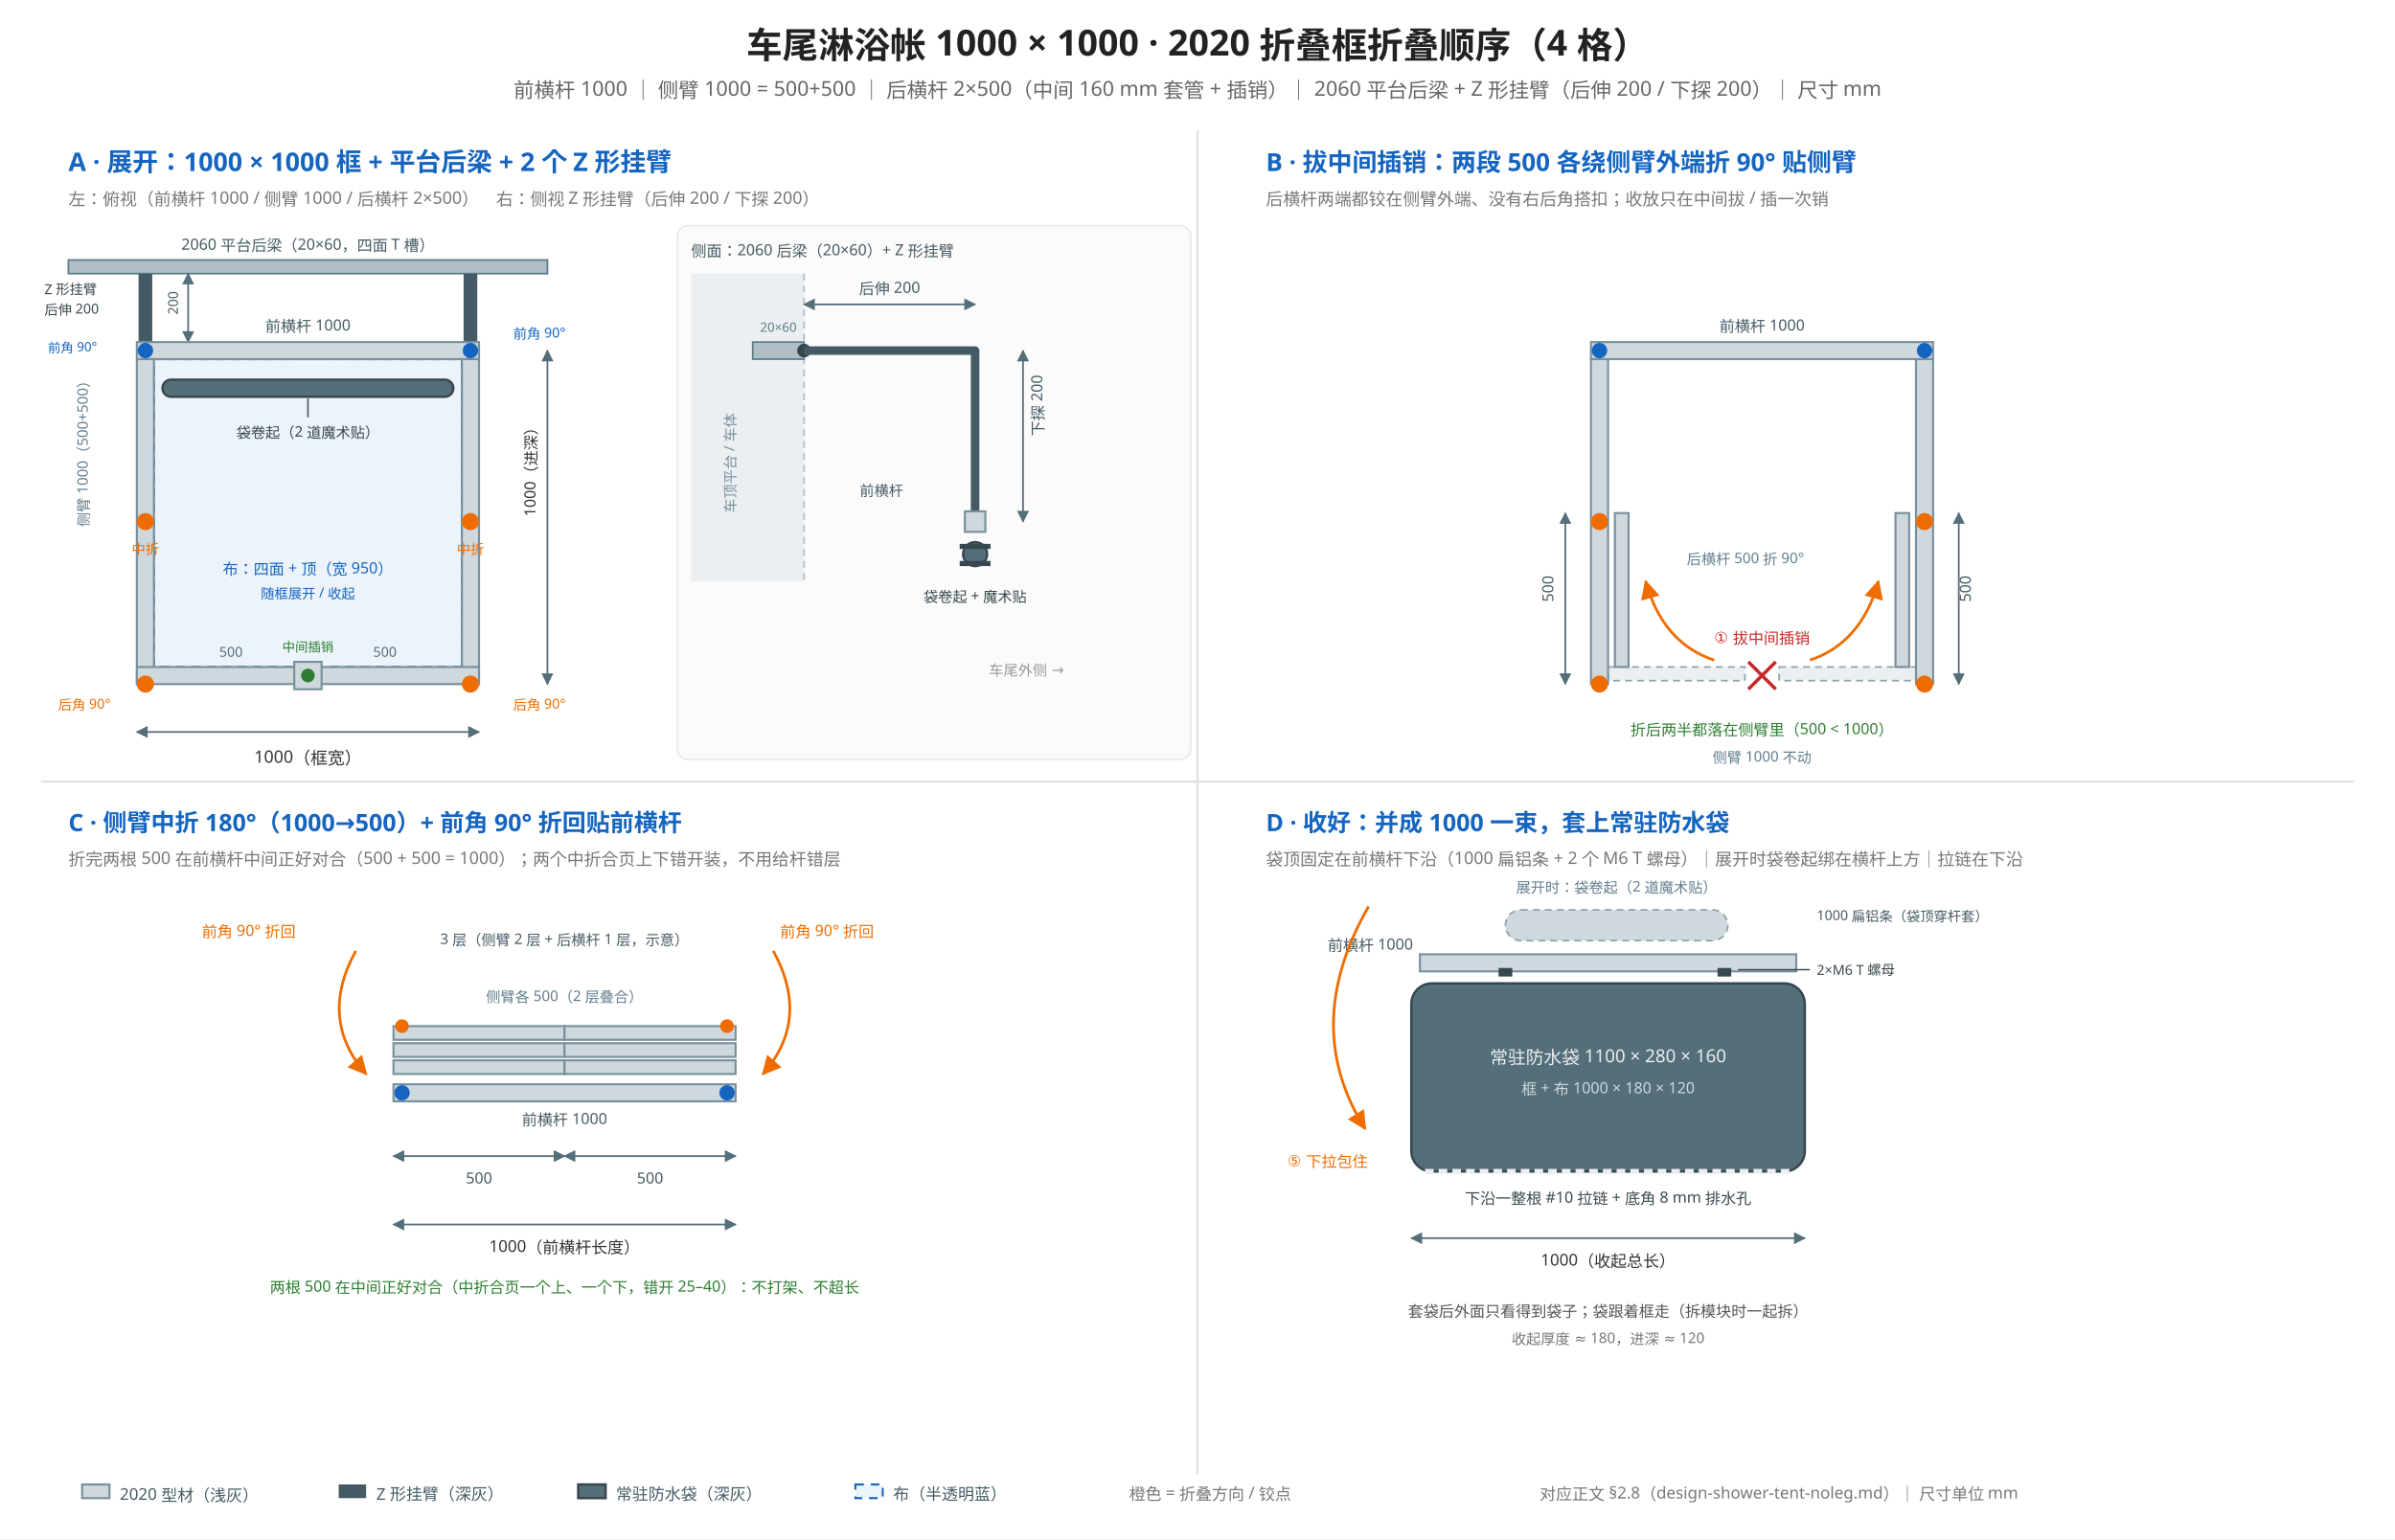
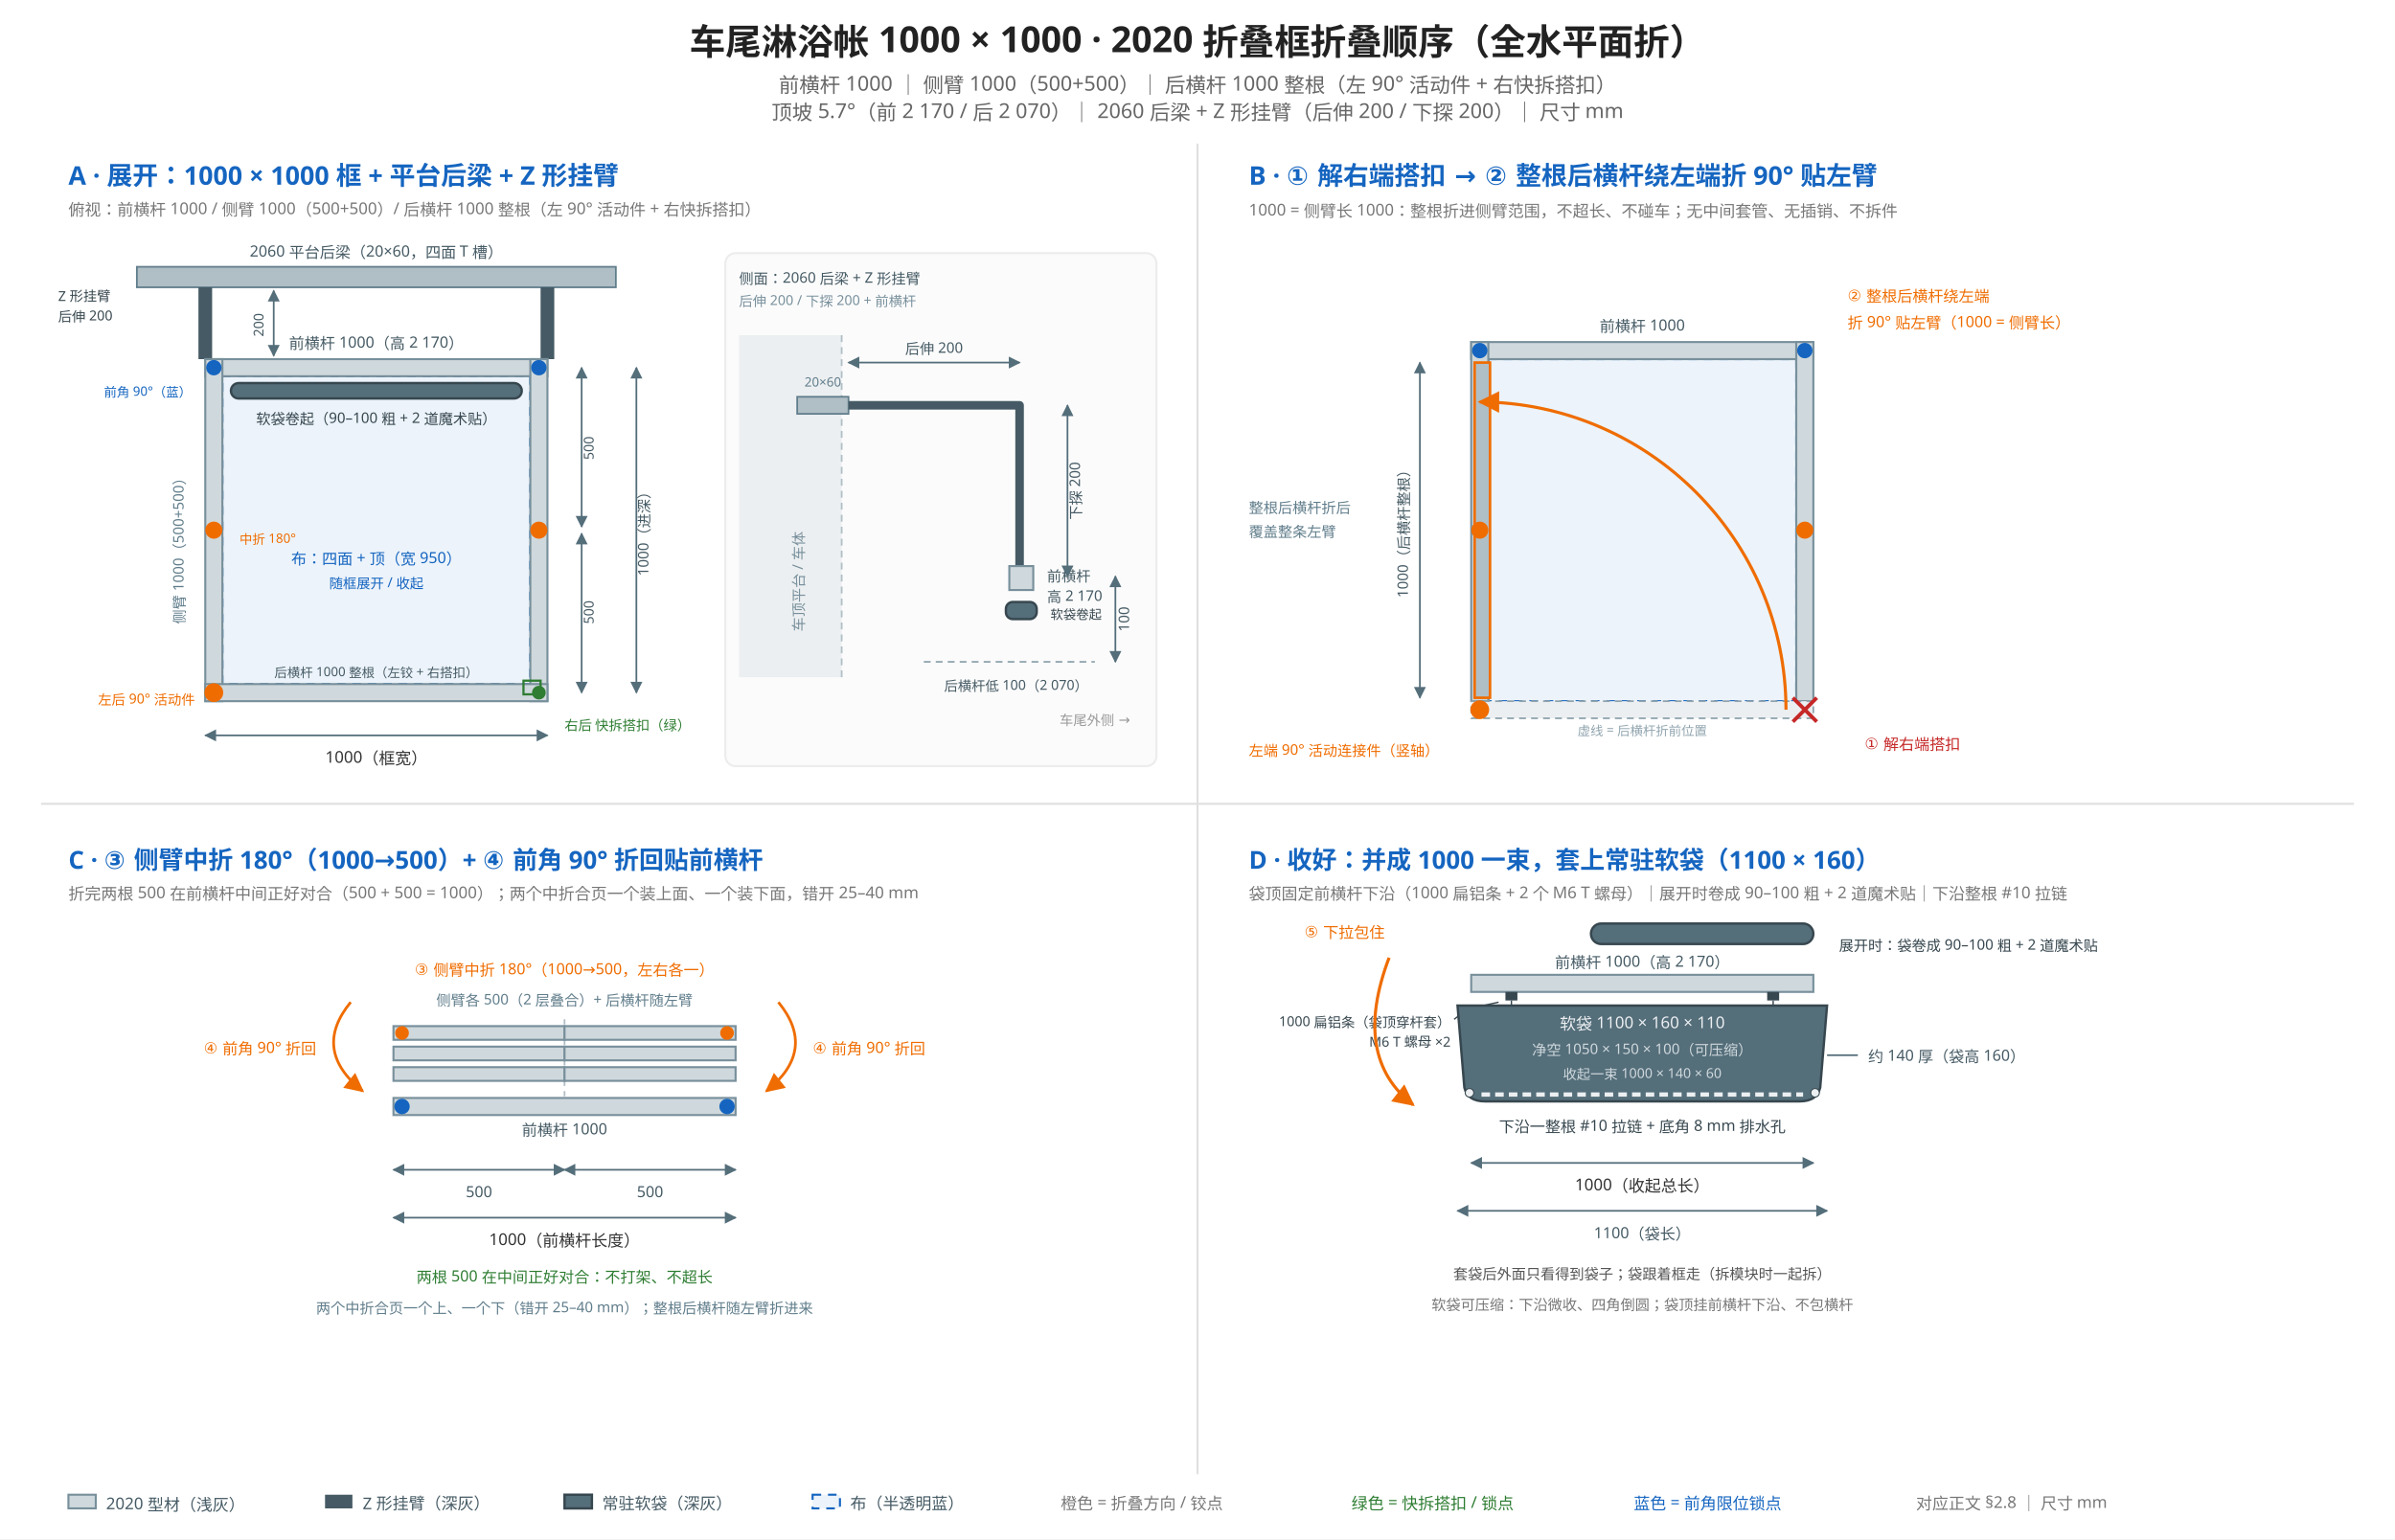
<svg xmlns="http://www.w3.org/2000/svg" viewBox="0 0 1400 900" width="1400" height="900" font-family="sans-serif">
  <defs>
    <marker id="arw" viewBox="0 0 10 10" refX="9" refY="5" markerWidth="7" markerHeight="7" orient="auto-start-reverse">
      <path d="M0,0 L10,5 L0,10 z" fill="#546e7a" />
    </marker>
    <marker id="arwo" viewBox="0 0 10 10" refX="9" refY="5" markerWidth="7" markerHeight="7" orient="auto-start-reverse">
      <path d="M0,0 L10,5 L0,10 z" fill="#ef6c00" />
    </marker>
  </defs>
  <style>
    .prof{fill:#cfd8dc;stroke:#78909c;stroke-width:1.2}
    .prof2{fill:#eceff1;stroke:#90a4ae;stroke-width:1;stroke-dasharray:4 3}
    .hang{fill:#455a64}
    .bag{fill:#546e7a;stroke:#37474f;stroke-width:1.4}
    .fabric{fill:#1565c0;fill-opacity:.08;stroke:#1565c0;stroke-width:1.2;stroke-dasharray:5 4}
    .dim{stroke:#546e7a;stroke-width:1}
    .dimO{stroke:#ef6c00;stroke-width:1.1}
    .lbl{font-size:9px;fill:#455a64}
    .lblS{font-size:8.5px;fill:#546e7a}
-     .lblB{font-size:9.5px;font-weight:bold;fill:#1565c0}
    .ok{fill:#2e7d32}
    .warn{fill:#c62828}
  </style>
  <rect x="0" y="0" width="1400" height="900" fill="#ffffff" />
-   <text x="700" y="34" text-anchor="middle" font-size="21" font-weight="bold" fill="#222">车尾淋浴帐 1000 × 1000 · 2020 折叠框折叠顺序（4 格）</text>
-   <text x="700" y="57" text-anchor="middle" font-size="12" fill="#666">前横杆 1000 ｜ 侧臂 1000 = 500+500 ｜ 后横杆 2×500（中间 160 mm 套管 + 插销）｜ 2060 平台后梁 + Z 形挂臂（后伸 200 / 下探 200）｜ 尺寸 mm</text>
-   <line x1="700" y1="76" x2="700" y2="862" stroke="#e0e0e0" stroke-width="1.2" />
-   <line x1="24" y1="457" x2="1376" y2="457" stroke="#e0e0e0" stroke-width="1.2" />
-   <text x="40" y="100" font-size="15" font-weight="bold" fill="#1565c0">A · 展开：1000 × 1000 框 + 平台后梁 + 2 个 Z 形挂臂</text>
-   <text x="40" y="120" font-size="10" fill="#777">左：俯视（前横杆 1000 / 侧臂 1000 / 后横杆 2×500）　右：侧视 Z 形挂臂（后伸 200 / 下探 200）</text>
-   <rect x="90" y="210" width="180" height="180" class="fabric" />
-   <rect x="40" y="152" width="280" height="8" fill="#b0bec5" stroke="#607d8b" stroke-width="1" />
-   <text x="180" y="146" font-size="9" fill="#455a64" text-anchor="middle">2060 平台后梁（20×60，四面 T 槽）</text>
-   <rect x="81" y="160" width="8" height="40" class="hang" />
-   <rect x="271" y="160" width="8" height="40" class="hang" />
-   <text x="26" y="172" font-size="8" fill="#37474f">Z 形挂臂</text>
-   <text x="26" y="184" font-size="8" fill="#37474f">后伸 200</text>
-   <line x1="110" y1="160" x2="110" y2="200" class="dim" marker-start="url(#arw)" marker-end="url(#arw)" />
-   <text x="104" y="184" font-size="8" fill="#455a64" transform="rotate(-90 104 184)">200</text>
-   <rect x="80" y="200" width="200" height="10" class="prof" />
-   <rect x="80" y="210" width="10" height="190" class="prof" />
-   <rect x="270" y="210" width="10" height="190" class="prof" />
-   <rect x="80" y="390" width="100" height="10" class="prof" />
-   <rect x="180" y="390" width="100" height="10" class="prof" />
-   <rect x="172" y="387" width="16" height="16" fill="#cfd8dc" stroke="#78909c" stroke-width="1.2" />
-   <circle cx="180" cy="395" r="4" fill="#2e7d32" />
-   <text x="180" y="381" font-size="7.5" fill="#2e7d32" text-anchor="middle">中间插销</text>
-   <circle cx="85" cy="205" r="4.5" fill="#1565c0" />
-   <circle cx="275" cy="205" r="4.5" fill="#1565c0" />
-   <text x="28" y="206" font-size="7.5" fill="#1565c0">前角 90°</text>
-   <text x="300" y="198" font-size="8" fill="#1565c0">前角 90°</text>
-   <circle cx="85" cy="305" r="5" fill="#ef6c00" />
-   <circle cx="275" cy="305" r="5" fill="#ef6c00" />
-   <text x="85" y="324" font-size="8" fill="#ef6c00" text-anchor="middle">中折</text>
-   <text x="275" y="324" font-size="8" fill="#ef6c00" text-anchor="middle">中折</text>
-   <circle cx="85" cy="400" r="5" fill="#ef6c00" />
-   <circle cx="275" cy="400" r="5" fill="#ef6c00" />
-   <text x="34" y="415" font-size="8" fill="#ef6c00">后角 90°</text>
-   <text x="300" y="415" font-size="8" fill="#ef6c00">后角 90°</text>
-   <text x="180" y="194" font-size="9" fill="#455a64" text-anchor="middle">前横杆 1000</text>
-   <rect x="95" y="222" width="170" height="10" rx="5" class="bag" />
-   <line x1="180" y1="244" x2="180" y2="233" stroke="#37474f" stroke-width="0.8" />
-   <text x="180" y="256" font-size="8.5" fill="#37474f" text-anchor="middle">袋卷起（2 道魔术贴）</text>
-   <text x="180" y="336" font-size="9" fill="#1565c0" text-anchor="middle">布：四面 + 顶（宽 950）</text>
-   <text x="180" y="350" font-size="8" fill="#1565c0" text-anchor="middle">随框展开 / 收起</text>
-   <text x="52" y="308" font-size="8.5" fill="#607d8b" transform="rotate(-90 52 308)">侧臂 1000（500+500）</text>
-   <text x="135" y="384" font-size="8" fill="#546e7a" text-anchor="middle">500</text>
-   <text x="225" y="384" font-size="8" fill="#546e7a" text-anchor="middle">500</text>
-   <line x1="80" y1="428" x2="280" y2="428" class="dim" marker-start="url(#arw)" marker-end="url(#arw)" />
-   <text x="180" y="446" font-size="10" fill="#333" text-anchor="middle">1000（框宽）</text>
-   <line x1="320" y1="205" x2="320" y2="400" class="dim" marker-start="url(#arw)" marker-end="url(#arw)" />
-   <text x="313" y="302" font-size="9" fill="#333" transform="rotate(-90 313 302)">1000（进深）</text>
-   <rect x="396" y="132" width="300" height="312" rx="6" fill="#fbfbfb" stroke="#ececec" stroke-width="1.2" />
-   <text x="404" y="150" font-size="9" fill="#455a64">侧面：2060 后梁（20×60）+ Z 形挂臂</text>
-   <rect x="404" y="160" width="66" height="180" fill="#eceff1" />
-   <line x1="470" y1="160" x2="470" y2="340" stroke="#b0bec5" stroke-width="1" stroke-dasharray="4 3" />
-   <text x="430" y="300" font-size="8.5" fill="#78909c" transform="rotate(-90 430 300)">车顶平台 / 车体</text>
-   <rect x="440" y="200" width="30" height="10" fill="#b0bec5" stroke="#607d8b" stroke-width="1" />
-   <text x="455" y="194" font-size="7.5" fill="#607d8b" text-anchor="middle">20×60</text>
-   <circle cx="470" cy="205" r="4" fill="#37474f" />
-   <polyline points="470,205 570,205 570,305" fill="none" stroke="#455a64" stroke-width="5" stroke-linejoin="round" />
-   <rect x="564" y="299" width="12" height="12" class="prof" />
-   <circle cx="570" cy="324" r="7" class="bag" />
-   <rect x="561" y="318" width="18" height="3" fill="#37474f" />
-   <rect x="561" y="328" width="18" height="3" fill="#37474f" />
-   <line x1="470" y1="178" x2="570" y2="178" class="dim" marker-start="url(#arw)" marker-end="url(#arw)" />
-   <text x="520" y="172" font-size="9" fill="#455a64" text-anchor="middle">后伸 200</text>
-   <line x1="598" y1="205" x2="598" y2="305" class="dim" marker-start="url(#arw)" marker-end="url(#arw)" />
-   <text x="610" y="255" font-size="9" fill="#455a64" transform="rotate(-90 610 255)">下探 200</text>
-   <text x="528" y="290" font-size="8.5" fill="#455a64" text-anchor="end">前横杆</text>
-   <text x="570" y="352" font-size="8.5" fill="#37474f" text-anchor="middle">袋卷起 + 魔术贴</text>
-   <text x="600" y="395" font-size="8.5" fill="#999" text-anchor="middle">车尾外侧 →</text>
-   <text x="740" y="100" font-size="14.5" font-weight="bold" fill="#1565c0">B · 拔中间插销：两段 500 各绕侧臂外端折 90° 贴侧臂</text>
-   <text x="740" y="120" font-size="10" fill="#777">后横杆两端都铰在侧臂外端、没有右后角搭扣；收放只在中间拔 / 插一次销</text>
-   <rect x="940" y="390" width="80" height="8" class="prof2" />
-   <rect x="1040" y="390" width="80" height="8" class="prof2" />
-   <rect x="930" y="200" width="200" height="10" class="prof" />
-   <rect x="930" y="210" width="10" height="190" class="prof" />
-   <rect x="1120" y="210" width="10" height="190" class="prof" />
-   <rect x="944" y="300" width="8" height="90" class="prof" />
-   <rect x="1108" y="300" width="8" height="90" class="prof" />
-   <circle cx="935" cy="205" r="4.5" fill="#1565c0" />
-   <circle cx="1125" cy="205" r="4.5" fill="#1565c0" />
-   <circle cx="935" cy="305" r="5" fill="#ef6c00" />
-   <circle cx="1125" cy="305" r="5" fill="#ef6c00" />
-   <circle cx="935" cy="400" r="5" fill="#ef6c00" />
-   <circle cx="1125" cy="400" r="5" fill="#ef6c00" />
-   <line x1="1022" y1="387" x2="1038" y2="403" stroke="#c62828" stroke-width="2" />
-   <line x1="1038" y1="387" x2="1022" y2="403" stroke="#c62828" stroke-width="2" />
-   <text x="1030" y="376" font-size="9" fill="#c62828" text-anchor="middle">① 拔中间插销</text>
-   <path d="M 1002,386 Q 972,376 962,340" fill="none" stroke="#ef6c00" stroke-width="1.6" marker-end="url(#arwo)" />
-   <path d="M 1058,386 Q 1088,376 1098,340" fill="none" stroke="#ef6c00" stroke-width="1.6" marker-end="url(#arwo)" />
-   <text x="1030" y="194" font-size="9" fill="#455a64" text-anchor="middle">前横杆 1000</text>
-   <text x="986" y="330" font-size="8.5" fill="#607d8b">后横杆 500 折 90°</text>
-   <text x="1030" y="430" font-size="9" fill="#2e7d32" text-anchor="middle">折后两半都落在侧臂里（500 &lt; 1000）</text>
-   <text x="1030" y="446" font-size="8.5" fill="#607d8b" text-anchor="middle">侧臂 1000 不动</text>
-   <line x1="915" y1="300" x2="915" y2="400" class="dim" marker-start="url(#arw)" marker-end="url(#arw)" />
-   <text x="908" y="352" font-size="9" fill="#455a64" transform="rotate(-90 908 352)">500</text>
-   <line x1="1145" y1="300" x2="1145" y2="400" class="dim" marker-start="url(#arw)" marker-end="url(#arw)" />
-   <text x="1152" y="352" font-size="9" fill="#455a64" transform="rotate(-90 1152 352)">500</text>
-   <text x="40" y="486" font-size="14" font-weight="bold" fill="#1565c0">C · 侧臂中折 180°（1000→500）+ 前角 90° 折回贴前横杆</text>
-   <text x="40" y="506" font-size="10" fill="#777">折完两根 500 在前横杆中间正好对合（500 + 500 = 1000）；两个中折合页上下错开装，不用给杆错层</text>
-   <text x="330" y="552" font-size="8.5" fill="#455a64" text-anchor="middle">3 层（侧臂 2 层 + 后横杆 1 层，示意）</text>
+   <text x="700" y="32" text-anchor="middle" font-size="21" font-weight="bold" fill="#222">车尾淋浴帐 1000 × 1000 · 2020 折叠框折叠顺序（全水平面折）</text>
+   <text x="700" y="54" text-anchor="middle" font-size="12" fill="#666">前横杆 1000 ｜ 侧臂 1000（500+500）｜ 后横杆 1000 整根（左 90° 活动件 + 右快拆搭扣）</text>
+   <text x="700" y="70" text-anchor="middle" font-size="12" fill="#666">顶坡 5.7°（前 2 170 / 后 2 070）｜ 2060 后梁 + Z 形挂臂（后伸 200 / 下探 200）｜ 尺寸 mm</text>
+   <line x1="700" y1="84" x2="700" y2="862" stroke="#e0e0e0" stroke-width="1.2" />
+   <line x1="24" y1="470" x2="1376" y2="470" stroke="#e0e0e0" stroke-width="1.2" />
+   <text x="40" y="108" font-size="15" font-weight="bold" fill="#1565c0">A · 展开：1000 × 1000 框 + 平台后梁 + Z 形挂臂</text>
+   <text x="40" y="126" font-size="9.5" fill="#777">俯视：前横杆 1000 / 侧臂 1000（500+500）/ 后横杆 1000 整根（左 90° 活动件 + 右快拆搭扣）</text>
+   <rect x="80" y="156" width="280" height="12" fill="#b0bec5" stroke="#607d8b" stroke-width="1" />
+   <text x="220" y="150" font-size="9" fill="#455a64" text-anchor="middle">2060 平台后梁（20×60，四面 T 槽）</text>
+   <rect x="116" y="168" width="8" height="42" class="hang" />
+   <rect x="316" y="168" width="8" height="42" class="hang" />
+   <text x="34" y="176" font-size="8" fill="#37474f">Z 形挂臂</text>
+   <text x="34" y="188" font-size="8" fill="#37474f">后伸 200</text>
+   <line x1="160" y1="170" x2="160" y2="208" class="dim" marker-start="url(#arw)" marker-end="url(#arw)" />
+   <text x="154" y="190" font-size="8" fill="#455a64" text-anchor="middle" transform="rotate(-90 154 190)">200</text>
+   <rect x="130" y="220" width="180" height="180" class="fabric" />
+   <rect x="120" y="210" width="200" height="10" class="prof" />
+   <rect x="120" y="210" width="10" height="200" class="prof" />
+   <rect x="310" y="210" width="10" height="200" class="prof" />
+   <rect x="120" y="400" width="200" height="10" class="prof" />
+   <circle cx="125" cy="215" r="4.5" fill="#1565c0" />
+   <circle cx="315" cy="215" r="4.5" fill="#1565c0" />
+   <circle cx="125" cy="310" r="5" fill="#ef6c00" />
+   <circle cx="315" cy="310" r="5" fill="#ef6c00" />
+   <circle cx="125" cy="405" r="5.5" fill="#ef6c00" />
+   <rect x="306" y="398" width="10" height="8" fill="none" stroke="#2e7d32" stroke-width="1.3" />
+   <circle cx="315" cy="405" r="4" fill="#2e7d32" />
+   <text x="220" y="204" font-size="9" fill="#455a64" text-anchor="middle">前横杆 1000（高 2 170）</text>
+   <rect x="135" y="224" width="170" height="9" rx="4.5" class="bag" />
+   <text x="220" y="248" font-size="8.5" fill="#37474f" text-anchor="middle">软袋卷起（90–100 粗 + 2 道魔术贴）</text>
+   <text x="220" y="330" font-size="9" fill="#1565c0" text-anchor="middle">布：四面 + 顶（宽 950）</text>
+   <text x="220" y="344" font-size="8" fill="#1565c0" text-anchor="middle">随框展开 / 收起</text>
+   <text x="220" y="396" font-size="7.5" fill="#455a64" text-anchor="middle">后横杆 1000 整根（左铰 + 右搭扣）</text>
+   <text x="140" y="318" font-size="7.5" fill="#ef6c00">中折 180°</text>
+   <text x="108" y="320" font-size="8.5" fill="#607d8b" text-anchor="middle" transform="rotate(-90 108 320)">侧臂 1000（500+500）</text>
+   <text x="112" y="232" font-size="7.5" fill="#1565c0" text-anchor="end">前角 90°（蓝）</text>
+   <text x="114" y="412" font-size="8" fill="#ef6c00" text-anchor="end">左后 90° 活动件</text>
+   <text x="330" y="427" font-size="8" fill="#2e7d32">右后 快拆搭扣（绿）</text>
+   <line x1="340" y1="215" x2="340" y2="308" class="dim" marker-start="url(#arw)" marker-end="url(#arw)" />
+   <text x="347" y="262" font-size="8" fill="#455a64" text-anchor="middle" transform="rotate(-90 347 262)">500</text>
+   <line x1="340" y1="312" x2="340" y2="405" class="dim" marker-start="url(#arw)" marker-end="url(#arw)" />
+   <text x="347" y="358" font-size="8" fill="#455a64" text-anchor="middle" transform="rotate(-90 347 358)">500</text>
+   <line x1="372" y1="215" x2="372" y2="405" class="dim" marker-start="url(#arw)" marker-end="url(#arw)" />
+   <text x="379" y="310" font-size="8.5" fill="#455a64" text-anchor="middle" transform="rotate(-90 379 310)">1000（进深）</text>
+   <line x1="120" y1="430" x2="320" y2="430" class="dim" marker-start="url(#arw)" marker-end="url(#arw)" />
+   <text x="220" y="446" font-size="9.5" fill="#333" text-anchor="middle">1000（框宽）</text>
+   <rect x="424" y="148" width="252" height="300" rx="6" fill="#fbfbfb" stroke="#ececec" stroke-width="1.2" />
+   <text x="432" y="166" font-size="8.5" fill="#455a64">侧面：2060 后梁 + Z 形挂臂</text>
+   <text x="432" y="179" font-size="8" fill="#78909c">后伸 200 / 下探 200 + 前横杆</text>
+   <rect x="432" y="196" width="60" height="200" fill="#eceff1" />
+   <line x1="492" y1="196" x2="492" y2="396" stroke="#b0bec5" stroke-width="1" stroke-dasharray="4 3" />
+   <text x="470" y="340" font-size="8.5" fill="#78909c" text-anchor="middle" transform="rotate(-90 470 340)">车顶平台 / 车体</text>
+   <rect x="466" y="232" width="30" height="10" fill="#b0bec5" stroke="#607d8b" stroke-width="1" />
+   <text x="481" y="226" font-size="7.5" fill="#607d8b" text-anchor="middle">20×60</text>
+   <polyline points="496,237 596,237 596,337" fill="none" stroke="#455a64" stroke-width="5" stroke-linejoin="round" />
+   <rect x="590" y="331" width="14" height="14" class="prof" />
+   <text x="612" y="340" font-size="8.5" fill="#455a64">前横杆</text>
+   <text x="612" y="352" font-size="8.5" fill="#455a64">高 2 170</text>
+   <rect x="588" y="352" width="18" height="10" rx="4" class="bag" />
+   <text x="614" y="362" font-size="7.5" fill="#37474f">软袋卷起</text>
+   <line x1="496" y1="212" x2="596" y2="212" class="dim" marker-start="url(#arw)" marker-end="url(#arw)" />
+   <text x="546" y="207" font-size="8.5" fill="#455a64" text-anchor="middle">后伸 200</text>
+   <line x1="624" y1="237" x2="624" y2="337" class="dim" marker-start="url(#arw)" marker-end="url(#arw)" />
+   <text x="632" y="287" font-size="8.5" fill="#455a64" text-anchor="middle" transform="rotate(-90 632 287)">下探 200</text>
+   <line x1="540" y1="387" x2="640" y2="387" stroke="#90a4ae" stroke-width="1" stroke-dasharray="4 3" />
+   <line x1="652" y1="337" x2="652" y2="387" class="dim" marker-start="url(#arw)" marker-end="url(#arw)" />
+   <text x="660" y="362" font-size="8.5" fill="#455a64" text-anchor="middle" transform="rotate(-90 660 362)">100</text>
+   <text x="594" y="404" font-size="8" fill="#455a64" text-anchor="middle">后横杆低 100（2 070）</text>
+   <text x="640" y="424" font-size="8" fill="#999" text-anchor="middle">车尾外侧 →</text>
+   <text x="730" y="108" font-size="15" font-weight="bold" fill="#1565c0">B · ① 解右端搭扣 → ② 整根后横杆绕左端折 90° 贴左臂</text>
+   <text x="730" y="126" font-size="9.5" fill="#777">1000 = 侧臂长 1000：整根折进侧臂范围，不超长、不碰车；无中间套管、无插销、不拆件</text>
+   <rect x="870" y="210" width="180" height="200" class="fabric" />
+   <rect x="860" y="200" width="200" height="10" class="prof" />
+   <rect x="860" y="200" width="10" height="210" class="prof" />
+   <rect x="1050" y="200" width="10" height="210" class="prof" />
+   <rect x="860" y="410" width="200" height="10" class="prof2" />
+   <text x="960" y="194" font-size="9" fill="#455a64" text-anchor="middle">前横杆 1000</text>
+   <rect x="862" y="212" width="9" height="196" fill="#b0bec5" stroke="#ef6c00" stroke-width="1.5" />
+   <circle cx="865" cy="205" r="4.5" fill="#1565c0" />
+   <circle cx="1055" cy="205" r="4.5" fill="#1565c0" />
+   <circle cx="865" cy="310" r="5" fill="#ef6c00" />
+   <circle cx="1055" cy="310" r="5" fill="#ef6c00" />
+   <circle cx="865" cy="415" r="5.5" fill="#ef6c00" />
+   <line x1="1048" y1="408" x2="1062" y2="422" stroke="#c62828" stroke-width="2.2" />
+   <line x1="1062" y1="408" x2="1048" y2="422" stroke="#c62828" stroke-width="2.2" />
+   <path d="M 1044,415 A 180,180 0 0 0 865,235" fill="none" stroke="#ef6c00" stroke-width="1.8" marker-end="url(#arwo)" />
+   <text x="1080" y="176" font-size="9" fill="#ef6c00">② 整根后横杆绕左端</text>
+   <text x="1080" y="192" font-size="9" fill="#ef6c00">折 90° 贴左臂（1000 = 侧臂长）</text>
+   <text x="1090" y="438" font-size="9" fill="#c62828">① 解右端搭扣</text>
+   <text x="960" y="430" font-size="7.5" fill="#90a4ae" text-anchor="middle">虚线 = 后横杆折前位置</text>
+   <text x="730" y="300" font-size="8.5" fill="#607d8b">整根后横杆折后</text>
+   <text x="730" y="314" font-size="8.5" fill="#607d8b">覆盖整条左臂</text>
+   <text x="730" y="442" font-size="8.5" fill="#ef6c00">左端 90° 活动连接件（竖轴）</text>
+   <line x1="830" y1="212" x2="830" y2="408" class="dim" marker-start="url(#arw)" marker-end="url(#arw)" />
+   <text x="823" y="310" font-size="8.5" fill="#455a64" text-anchor="middle" transform="rotate(-90 823 310)">1000（后横杆整根）</text>
+   <text x="40" y="508" font-size="14.5" font-weight="bold" fill="#1565c0">C · ③ 侧臂中折 180°（1000→500）+ ④ 前角 90° 折回贴前横杆</text>
+   <text x="40" y="526" font-size="9.5" fill="#777">折完两根 500 在前横杆中间正好对合（500 + 500 = 1000）；两个中折合页一个装上面、一个装下面，错开 25–40 mm</text>
+   <text x="330" y="570" font-size="9" fill="#ef6c00" text-anchor="middle">③ 侧臂中折 180°（1000→500，左右各一）</text>
+   <path d="M 205,586 Q 182,614 212,638" fill="none" stroke="#ef6c00" stroke-width="1.6" marker-end="url(#arwo)" />
+   <path d="M 455,586 Q 478,614 448,638" fill="none" stroke="#ef6c00" stroke-width="1.6" marker-end="url(#arwo)" />
+   <text x="152" y="616" font-size="9" fill="#ef6c00" text-anchor="middle">④ 前角 90° 折回</text>
+   <text x="508" y="616" font-size="9" fill="#ef6c00" text-anchor="middle">④ 前角 90° 折回</text>
+   <text x="330" y="588" font-size="8.5" fill="#607d8b" text-anchor="middle">侧臂各 500（2 层叠合）+ 后横杆随左臂</text>
+   <line x1="330" y1="596" x2="330" y2="652" stroke="#b0bec5" stroke-width="1" stroke-dasharray="3 3" />
  <rect x="230" y="600" width="100" height="8" class="prof" />
-   <rect x="230" y="610" width="100" height="8" class="prof" />
-   <rect x="230" y="620" width="100" height="8" class="prof" />
  <rect x="330" y="600" width="100" height="8" class="prof" />
-   <rect x="330" y="610" width="100" height="8" class="prof" />
-   <rect x="330" y="620" width="100" height="8" class="prof" />
-   <rect x="230" y="634" width="200" height="10" class="prof" />
-   <circle cx="235" cy="639" r="4.5" fill="#1565c0" />
-   <circle cx="425" cy="639" r="4.5" fill="#1565c0" />
-   <circle cx="235" cy="600" r="4" fill="#ef6c00" />
-   <circle cx="425" cy="600" r="4" fill="#ef6c00" />
-   <path d="M 208,556 Q 186,596 214,628" fill="none" stroke="#ef6c00" stroke-width="1.6" marker-end="url(#arwo)" />
-   <path d="M 452,556 Q 474,596 446,628" fill="none" stroke="#ef6c00" stroke-width="1.6" marker-end="url(#arwo)" />
-   <text x="118" y="548" font-size="9" fill="#ef6c00">前角 90° 折回</text>
-   <text x="456" y="548" font-size="9" fill="#ef6c00">前角 90° 折回</text>
-   <text x="330" y="586" font-size="8.5" fill="#607d8b" text-anchor="middle">侧臂各 500（2 层叠合）</text>
-   <text x="330" y="658" font-size="9" fill="#455a64" text-anchor="middle">前横杆 1000</text>
-   <line x1="230" y1="676" x2="330" y2="676" class="dim" marker-start="url(#arw)" marker-end="url(#arw)" />
-   <text x="280" y="692" font-size="9" fill="#455a64" text-anchor="middle">500</text>
-   <line x1="330" y1="676" x2="430" y2="676" class="dim" marker-start="url(#arw)" marker-end="url(#arw)" />
-   <text x="380" y="692" font-size="9" fill="#455a64" text-anchor="middle">500</text>
-   <line x1="230" y1="716" x2="430" y2="716" class="dim" marker-start="url(#arw)" marker-end="url(#arw)" />
-   <text x="330" y="732" font-size="9.5" fill="#333" text-anchor="middle">1000（前横杆长度）</text>
-   <text x="330" y="756" font-size="9" fill="#2e7d32" text-anchor="middle">两根 500 在中间正好对合（中折合页一个上、一个下，错开 25–40）：不打架、不超长</text>
-   <text x="740" y="486" font-size="14" font-weight="bold" fill="#1565c0">D · 收好：并成 1000 一束，套上常驻防水袋</text>
-   <text x="740" y="506" font-size="10" fill="#777">袋顶固定在前横杆下沿（1000 扁铝条 + 2 个 M6 T 螺母）｜展开时袋卷起绑在横杆上方｜拉链在下沿</text>
-   <rect x="880" y="532" width="130" height="18" rx="9" fill="#cfd8dc" stroke="#90a4ae" stroke-width="1" stroke-dasharray="4 3" />
-   <text x="945" y="522" font-size="8.5" fill="#607d8b" text-anchor="middle">展开时：袋卷起（2 道魔术贴）</text>
-   <rect x="830" y="558" width="220" height="10" class="prof" />
-   <text x="826" y="556" font-size="9" fill="#455a64" text-anchor="end">前横杆 1000</text>
-   <rect x="876" y="566" width="8" height="5" fill="#37474f" />
-   <rect x="1004" y="566" width="8" height="5" fill="#37474f" />
-   <line x1="1058" y1="567" x2="1016" y2="567" stroke="#37474f" stroke-width="0.8" />
-   <text x="1062" y="570" font-size="8" fill="#37474f">2×M6 T 螺母</text>
-   <text x="1062" y="538" font-size="8" fill="#455a64">1000 扁铝条（袋顶穿杆套）</text>
-   <rect x="825" y="575" width="230" height="110" rx="12" class="bag" />
-   <text x="940" y="622" font-size="10.5" fill="#eceff1" text-anchor="middle">常驻防水袋 1100 × 280 × 160</text>
-   <text x="940" y="640" font-size="9" fill="#cfd8dc" text-anchor="middle">框 + 布 1000 × 180 × 120</text>
-   <line x1="833" y1="685" x2="1047" y2="685" stroke="#eceff1" stroke-width="3" stroke-dasharray="5 3" />
-   <text x="940" y="704" font-size="9" fill="#37474f" text-anchor="middle">下沿一整根 #10 拉链 + 底角 8 mm 排水孔</text>
-   <path d="M 800,530 Q 760,600 798,660" fill="none" stroke="#ef6c00" stroke-width="1.6" marker-end="url(#arwo)" />
-   <text x="776" y="682" font-size="9" fill="#ef6c00" text-anchor="middle">⑤ 下拉包住</text>
-   <line x1="825" y1="724" x2="1055" y2="724" class="dim" marker-start="url(#arw)" marker-end="url(#arw)" />
-   <text x="940" y="740" font-size="9.5" fill="#333" text-anchor="middle">1000（收起总长）</text>
-   <text x="940" y="770" font-size="9" fill="#555" text-anchor="middle">套袋后外面只看得到袋子；袋跟着框走（拆模块时一起拆）</text>
-   <text x="940" y="786" font-size="8.5" fill="#777" text-anchor="middle">收起厚度 ≈ 180，进深 ≈ 120</text>
-   <rect x="48" y="868" width="16" height="8" class="prof" />
-   <text x="70" y="877" font-size="9.5" fill="#455a64">2020 型材（浅灰）</text>
-   <rect x="198" y="868" width="16" height="8" class="hang" />
-   <text x="220" y="877" font-size="9.5" fill="#455a64">Z 形挂臂（深灰）</text>
-   <rect x="338" y="868" width="16" height="8" class="bag" />
-   <text x="360" y="877" font-size="9.5" fill="#455a64">常驻防水袋（深灰）</text>
-   <rect x="500" y="868" width="16" height="8" class="fabric" />
-   <text x="522" y="877" font-size="9.5" fill="#455a64">布（半透明蓝）</text>
-   <text x="660" y="877" font-size="9.5" fill="#777">橙色 = 折叠方向 / 铰点</text>
-   <text x="900" y="877" font-size="9.5" fill="#777">对应正文 §2.8（design-shower-tent-noleg.md）｜ 尺寸单位 mm</text>
+   <rect x="230" y="612" width="100" height="8" class="prof" />
+   <rect x="330" y="612" width="100" height="8" class="prof" />
+   <rect x="230" y="624" width="100" height="8" class="prof" />
+   <rect x="330" y="624" width="100" height="8" class="prof" />
+   <rect x="230" y="642" width="200" height="10" class="prof" />
+   <circle cx="235" cy="647" r="4.5" fill="#1565c0" />
+   <circle cx="425" cy="647" r="4.5" fill="#1565c0" />
+   <circle cx="235" cy="604" r="4" fill="#ef6c00" />
+   <circle cx="425" cy="604" r="4" fill="#ef6c00" />
+   <text x="330" y="664" font-size="9" fill="#455a64" text-anchor="middle">前横杆 1000</text>
+   <line x1="230" y1="684" x2="330" y2="684" class="dim" marker-start="url(#arw)" marker-end="url(#arw)" />
+   <text x="280" y="700" font-size="9" fill="#455a64" text-anchor="middle">500</text>
+   <line x1="330" y1="684" x2="430" y2="684" class="dim" marker-start="url(#arw)" marker-end="url(#arw)" />
+   <text x="380" y="700" font-size="9" fill="#455a64" text-anchor="middle">500</text>
+   <line x1="230" y1="712" x2="430" y2="712" class="dim" marker-start="url(#arw)" marker-end="url(#arw)" />
+   <text x="330" y="728" font-size="9.5" fill="#333" text-anchor="middle">1000（前横杆长度）</text>
+   <text x="330" y="750" font-size="9" fill="#2e7d32" text-anchor="middle">两根 500 在中间正好对合：不打架、不超长</text>
+   <text x="330" y="768" font-size="8.5" fill="#607d8b" text-anchor="middle">两个中折合页一个上、一个下（错开 25–40 mm）；整根后横杆随左臂折进来</text>
+   <text x="730" y="508" font-size="14.5" font-weight="bold" fill="#1565c0">D · 收好：并成 1000 一束，套上常驻软袋（1100 × 160）</text>
+   <text x="730" y="526" font-size="9.5" fill="#777">袋顶固定前横杆下沿（1000 扁铝条 + 2 个 M6 T 螺母）｜展开时卷成 90–100 粗 + 2 道魔术贴｜下沿整根 #10 拉链</text>
+   <rect x="930" y="540" width="130" height="12" rx="6" class="bag" />
+   <text x="1075" y="556" font-size="8.5" fill="#37474f">展开时：袋卷成 90–100 粗 + 2 道魔术贴</text>
+   <rect x="860" y="570" width="200" height="10" class="prof" />
+   <text x="960" y="566" font-size="9" fill="#455a64" text-anchor="middle">前横杆 1000（高 2 170）</text>
+   <rect x="880" y="580" width="7" height="5" fill="#37474f" />
+   <rect x="1033" y="580" width="7" height="5" fill="#37474f" />
+   <line x1="883.5" y1="585" x2="883.5" y2="588" stroke="#37474f" stroke-width="0.8" />
+   <line x1="1036.5" y1="585" x2="1036.5" y2="588" stroke="#37474f" stroke-width="0.8" />
+   <polyline points="876,586 858,590 850,596" fill="none" stroke="#37474f" stroke-width="0.8" />
+   <text x="848" y="600" font-size="8" fill="#37474f" text-anchor="end">1000 扁铝条（袋顶穿杆套）</text>
+   <text x="848" y="612" font-size="8" fill="#37474f" text-anchor="end">M6 T 螺母 ×2</text>
+   <path d="M 852,588 L 1068,588 L 1064,636 Q 1062,644 1052,644 L 868,644 Q 858,644 856,636 Z" class="bag" />
+   <text x="960" y="602" font-size="9.5" fill="#eceff1" text-anchor="middle">软袋 1100 × 160 × 110</text>
+   <text x="960" y="617" font-size="8.5" fill="#cfd8dc" text-anchor="middle">净空 1050 × 150 × 100（可压缩）</text>
+   <text x="960" y="631" font-size="8" fill="#cfd8dc" text-anchor="middle">收起一束 1000 × 140 × 60</text>
+   <line x1="866" y1="640" x2="1054" y2="640" stroke="#eceff1" stroke-width="2.5" stroke-dasharray="5 3" />
+   <circle cx="859" cy="639" r="2.5" fill="#eceff1" stroke="#37474f" stroke-width="0.6" />
+   <circle cx="1061" cy="639" r="2.5" fill="#eceff1" stroke="#37474f" stroke-width="0.6" />
+   <text x="960" y="662" font-size="9" fill="#37474f" text-anchor="middle">下沿一整根 #10 拉链 + 底角 8 mm 排水孔</text>
+   <line x1="1068" y1="617" x2="1086" y2="617" class="dim" />
+   <text x="1092" y="621" font-size="9" fill="#455a64">约 140 厚（袋高 160）</text>
+   <path d="M 812,560 Q 790,618 826,646" fill="none" stroke="#ef6c00" stroke-width="1.8" marker-end="url(#arwo)" />
+   <text x="786" y="548" font-size="9" fill="#ef6c00" text-anchor="middle">⑤ 下拉包住</text>
+   <line x1="860" y1="680" x2="1060" y2="680" class="dim" marker-start="url(#arw)" marker-end="url(#arw)" />
+   <text x="960" y="696" font-size="9.5" fill="#333" text-anchor="middle">1000（收起总长）</text>
+   <line x1="852" y1="708" x2="1068" y2="708" class="dim" marker-start="url(#arw)" marker-end="url(#arw)" />
+   <text x="960" y="724" font-size="9" fill="#455a64" text-anchor="middle">1100（袋长）</text>
+   <text x="960" y="748" font-size="8.5" fill="#555" text-anchor="middle">套袋后外面只看得到袋子；袋跟着框走（拆模块时一起拆）</text>
+   <text x="960" y="766" font-size="8.5" fill="#777" text-anchor="middle">软袋可压缩：下沿微收、四角倒圆；袋顶挂前横杆下沿、不包横杆</text>
+   <rect x="40" y="874" width="16" height="8" class="prof" />
+   <text x="62" y="882.5" font-size="9.5" fill="#455a64">2020 型材（浅灰）</text>
+   <rect x="190" y="874" width="16" height="8" class="hang" />
+   <text x="212" y="882.5" font-size="9.5" fill="#455a64">Z 形挂臂（深灰）</text>
+   <rect x="330" y="874" width="16" height="8" class="bag" />
+   <text x="352" y="882.5" font-size="9.5" fill="#455a64">常驻软袋（深灰）</text>
+   <rect x="475" y="874" width="16" height="8" class="fabric" />
+   <text x="497" y="882.5" font-size="9.5" fill="#455a64">布（半透明蓝）</text>
+   <text x="620" y="882.5" font-size="9.5" fill="#777">橙色 = 折叠方向 / 铰点</text>
+   <text x="790" y="882.5" font-size="9.5" fill="#2e7d32">绿色 = 快拆搭扣 / 锁点</text>
+   <text x="955" y="882.5" font-size="9.5" fill="#1565c0">蓝色 = 前角限位锁点</text>
+   <text x="1120" y="882.5" font-size="9.5" fill="#777">对应正文 §2.8 ｜ 尺寸 mm</text>
</svg>
